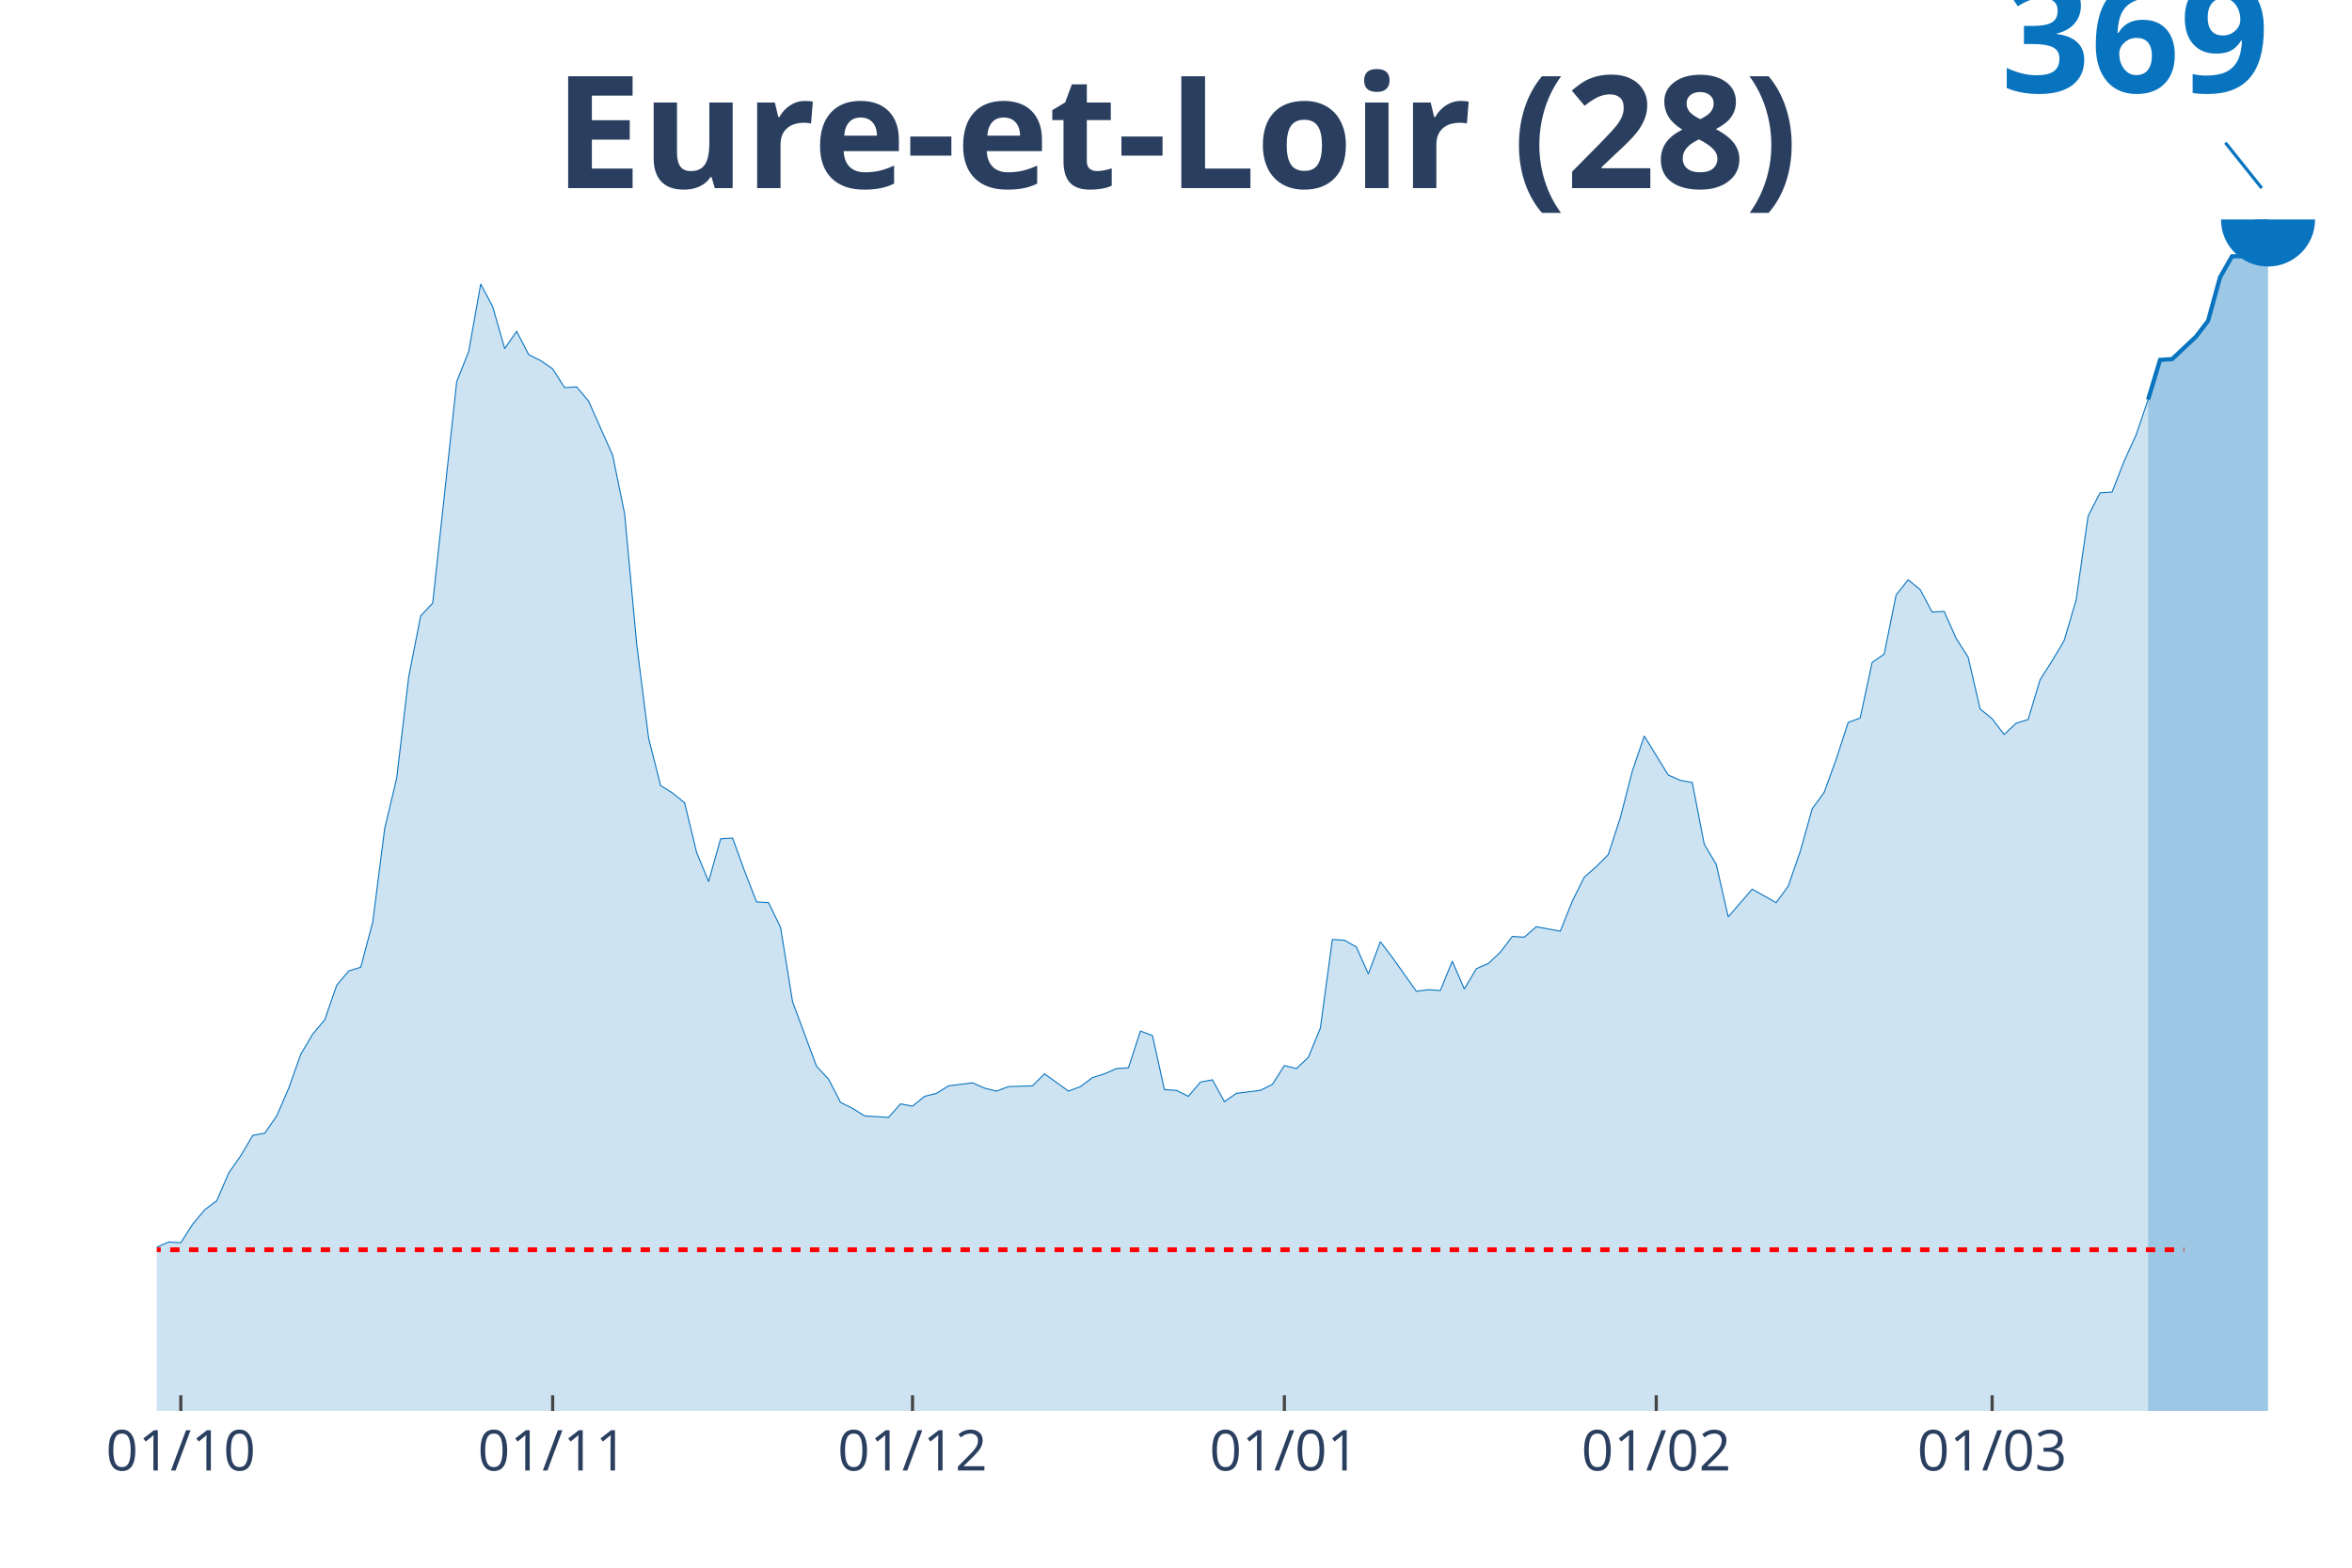
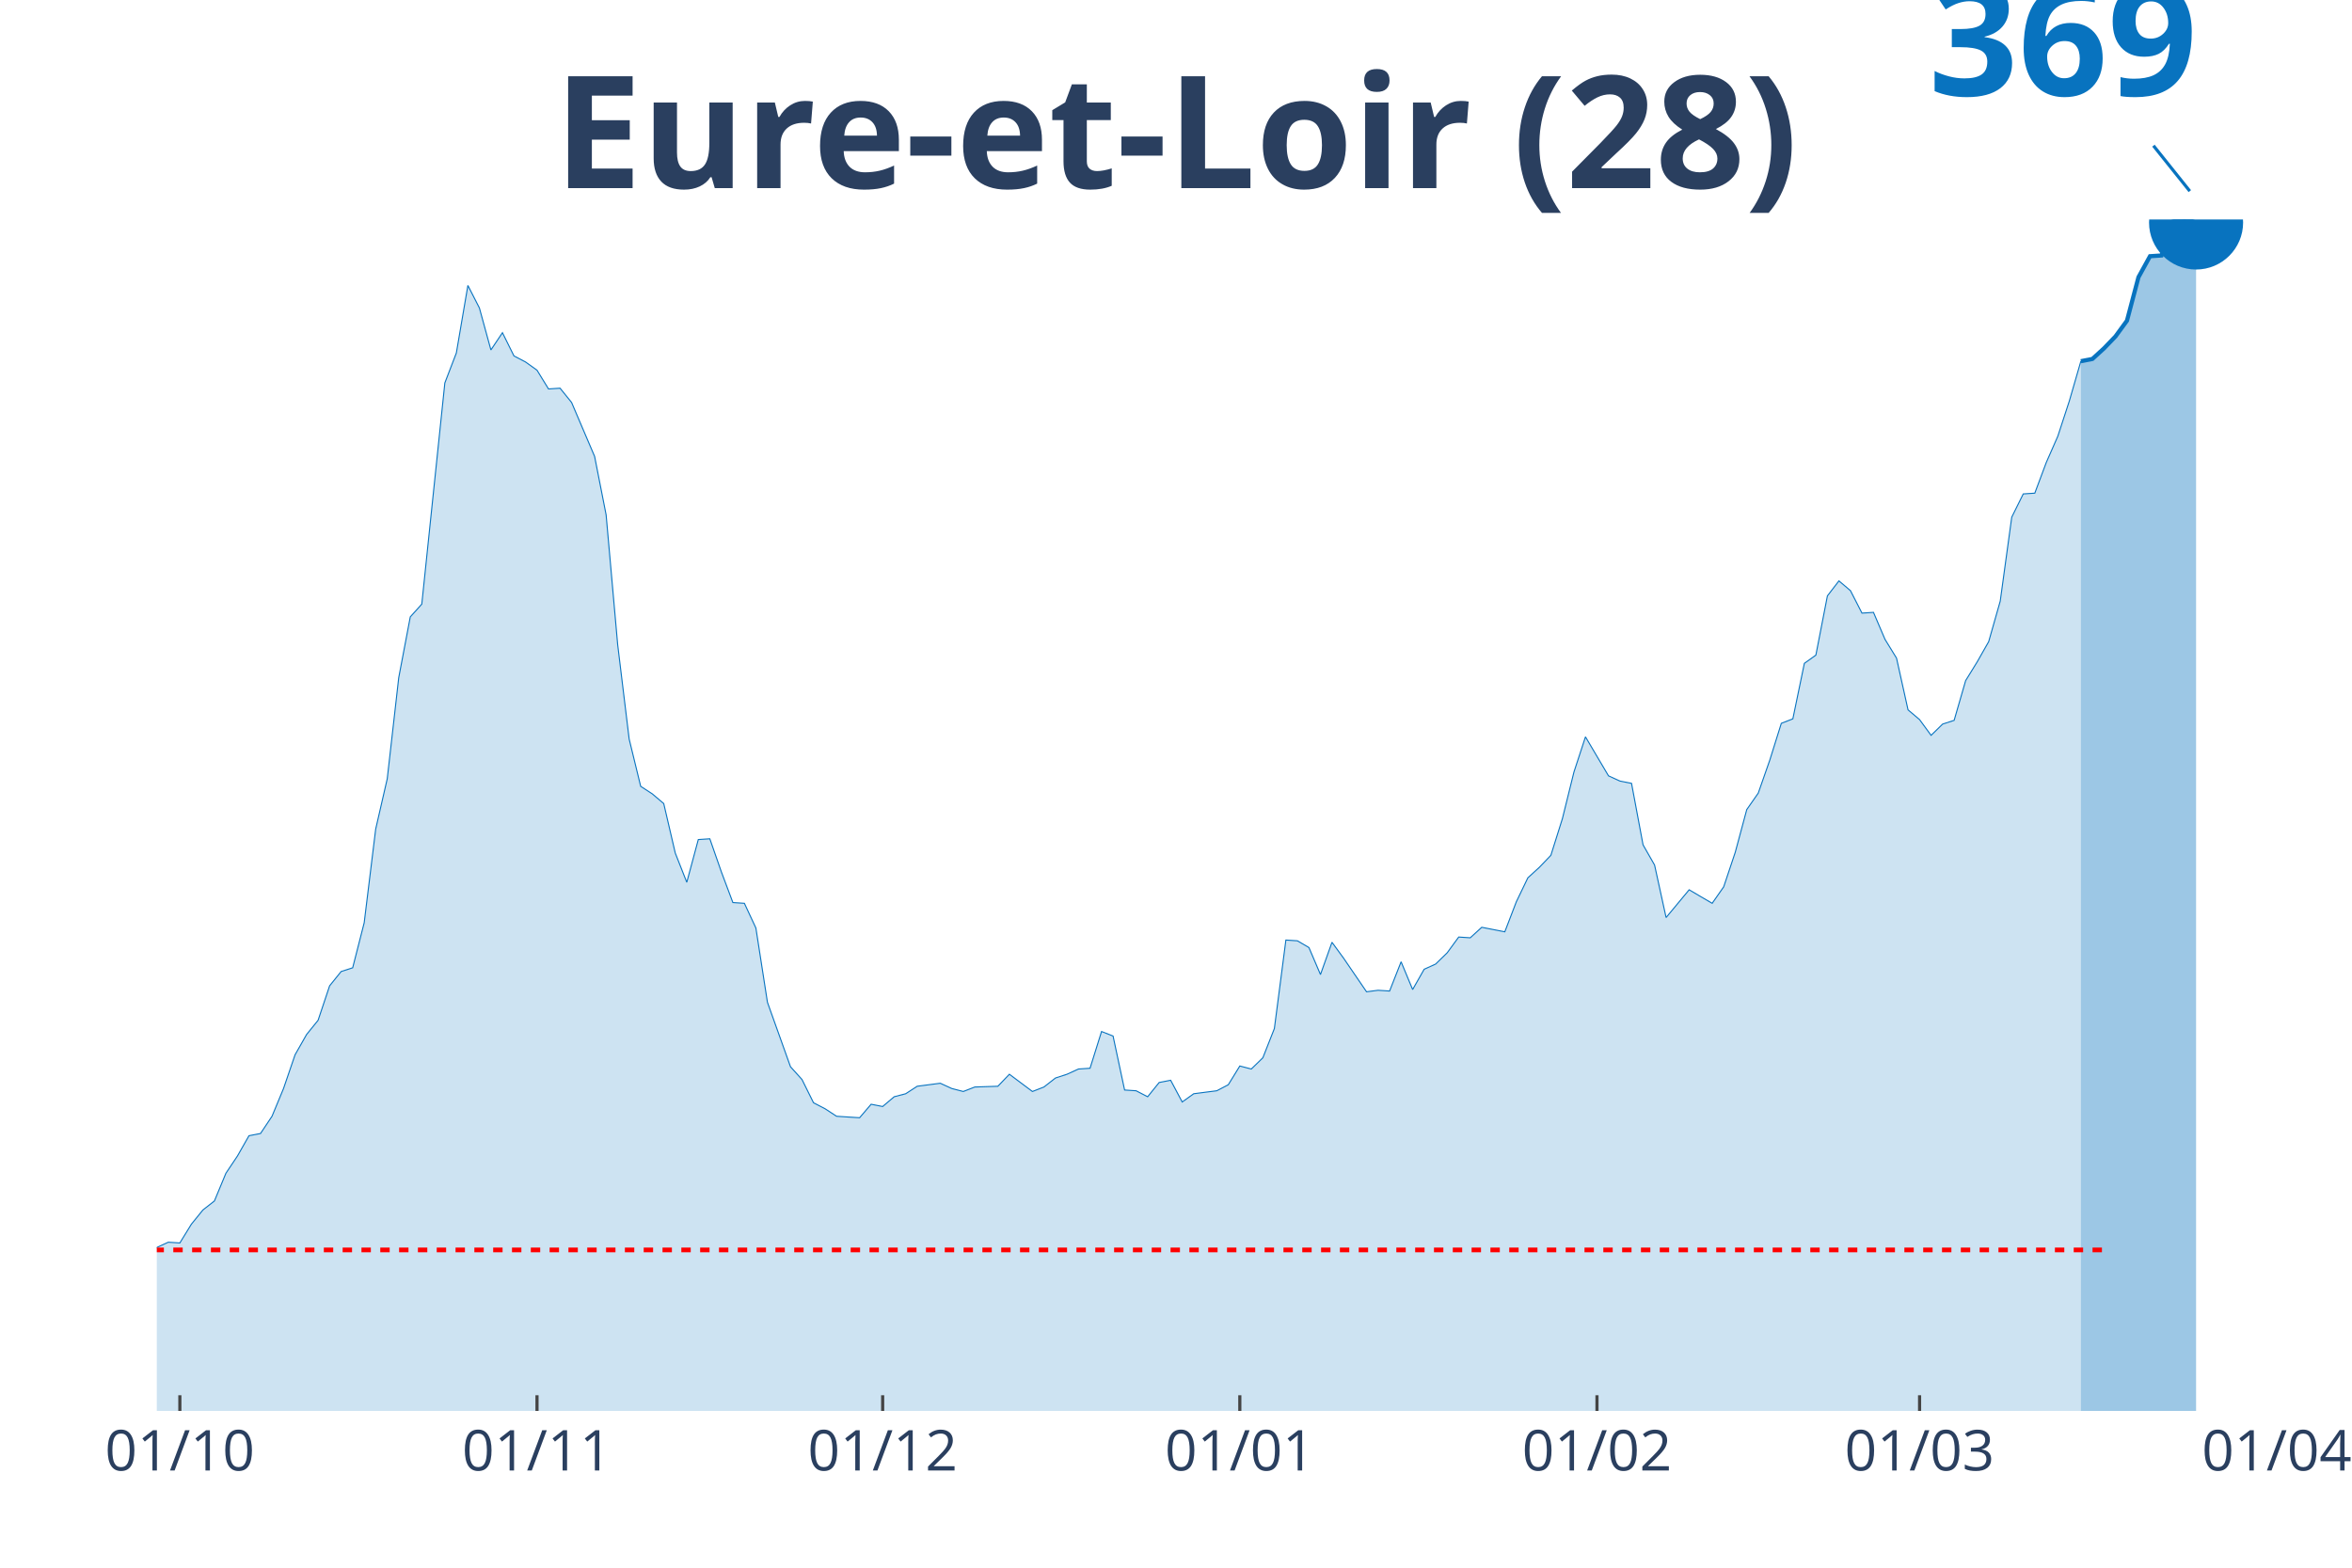
<svg xmlns="http://www.w3.org/2000/svg" class="main-svg" width="1125" height="750" style="" viewBox="0 0 750 500">
  <rect x="0" y="0" width="750" height="500" style="fill: rgb(0, 0, 0); fill-opacity: 0;" />
-   <defs id="defs-c3ce40">
+   <defs id="defs-574e0d">
    <g class="clips">
-       <clipPath id="clipc3ce40xyplot" class="plotclip">
-         <rect width="700" height="380" />
+       <clipPath id="clip574e0dxyplot" class="plotclip">
+         <rect width="676" height="380" />
      </clipPath>
-       <clipPath class="axesclip" id="clipc3ce40x">
-         <rect x="50" y="0" width="700" height="500" />
+       <clipPath class="axesclip" id="clip574e0dx">
+         <rect x="50" y="0" width="676" height="500" />
      </clipPath>
-       <clipPath class="axesclip" id="clipc3ce40y">
+       <clipPath class="axesclip" id="clip574e0dy">
        <rect x="0" y="70" width="750" height="380" />
      </clipPath>
-       <clipPath class="axesclip" id="clipc3ce40xy">
-         <rect x="50" y="70" width="700" height="380" />
+       <clipPath class="axesclip" id="clip574e0dxy">
+         <rect x="50" y="70" width="676" height="380" />
      </clipPath>
    </g>
    <g class="gradients" />
  </defs>
  <g class="bglayer">
-     <rect class="bg" x="50" y="70" width="700" height="380" style="fill: rgb(0, 0, 0); fill-opacity: 0; stroke-width: 0;" />
+     <rect class="bg" x="50" y="70" width="676" height="380" style="fill: rgb(0, 0, 0); fill-opacity: 0; stroke-width: 0;" />
  </g>
  <g class="layer-below">
    <g class="imagelayer" />
    <g class="shapelayer" />
  </g>
  <g class="cartesianlayer">
    <g class="subplot xy">
      <g class="layer-subplot">
        <g class="shapelayer" />
        <g class="imagelayer" />
      </g>
      <g class="gridlayer">
        <g class="x">
-           <path class="xgrid crisp" transform="translate(57.65,0)" d="M0,70v380" style="stroke: rgb(255, 255, 255); stroke-opacity: 1; stroke-width: 1px;" />
-           <path class="xgrid crisp" transform="translate(176.23,0)" d="M0,70v380" style="stroke: rgb(255, 255, 255); stroke-opacity: 1; stroke-width: 1px;" />
-           <path class="xgrid crisp" transform="translate(290.98,0)" d="M0,70v380" style="stroke: rgb(255, 255, 255); stroke-opacity: 1; stroke-width: 1px;" />
-           <path class="xgrid crisp" transform="translate(409.56,0)" d="M0,70v380" style="stroke: rgb(255, 255, 255); stroke-opacity: 1; stroke-width: 1px;" />
-           <path class="xgrid crisp" transform="translate(528.14,0)" d="M0,70v380" style="stroke: rgb(255, 255, 255); stroke-opacity: 1; stroke-width: 1px;" />
-           <path class="xgrid crisp" transform="translate(635.25,0)" d="M0,70v380" style="stroke: rgb(255, 255, 255); stroke-opacity: 1; stroke-width: 1px;" />
+           <path class="xgrid crisp" transform="translate(57.35,0)" d="M0,70v380" style="stroke: rgb(255, 255, 255); stroke-opacity: 1; stroke-width: 1px;" />
+           <path class="xgrid crisp" transform="translate(171.24,0)" d="M0,70v380" style="stroke: rgb(255, 255, 255); stroke-opacity: 1; stroke-width: 1px;" />
+           <path class="xgrid crisp" transform="translate(281.46,0)" d="M0,70v380" style="stroke: rgb(255, 255, 255); stroke-opacity: 1; stroke-width: 1px;" />
+           <path class="xgrid crisp" transform="translate(395.35,0)" d="M0,70v380" style="stroke: rgb(255, 255, 255); stroke-opacity: 1; stroke-width: 1px;" />
+           <path class="xgrid crisp" transform="translate(509.24,0)" d="M0,70v380" style="stroke: rgb(255, 255, 255); stroke-opacity: 1; stroke-width: 1px;" />
+           <path class="xgrid crisp" transform="translate(612.11,0)" d="M0,70v380" style="stroke: rgb(255, 255, 255); stroke-opacity: 1; stroke-width: 1px;" />
        </g>
        <g class="y" />
      </g>
      <g class="zerolinelayer" />
      <path class="xlines-below" />
      <path class="ylines-below" />
      <g class="overlines-below" />
      <g class="xaxislayer-below" />
      <g class="yaxislayer-below" />
      <g class="overaxes-below" />
-       <g class="plot" transform="translate(50, 70)" clip-path="url('#clipc3ce40xyplot')">
+       <g class="plot" transform="translate(50, 70)" clip-path="url('#clip574e0dxyplot')">
        <g class="scatterlayer mlayer">
-           <g class="trace scatter tracec8a72e" style="stroke-miterlimit: 2;">
+           <g class="trace scatter trace41ffc6" style="stroke-miterlimit: 2;">
            <g class="fills">
              <g>
-                 <path class="js-fill" d="M634.97,380L-520.22,380L-520.22,372.58L-501.09,375.69L-497.27,376.41L-466.67,374.49L-462.84,375.21L-443.72,374.49L-439.89,375.45L-416.94,375.69L-413.11,375.93L-390.16,378.8L-386.34,378.8L-348.09,374.49L-344.26,374.25L-340.44,374.25L-336.61,369.7L-313.66,373.3L-309.84,377.84L-279.23,378.8L-275.41,377.13L-225.68,372.1L-221.86,370.18L-218.03,367.55L-214.21,368.75L-195.08,366.59L-191.26,362.52L-175.96,358.93L-172.13,356.06L-164.48,359.65L-160.66,356.53L-149.18,356.77L-145.36,356.29L-133.88,353.42L-130.05,353.42L-118.58,350.79L-114.75,348.63L-99.45,341.45L-95.63,335.94L-91.8,324.93L-87.98,324.45L-76.5,323.73L-72.68,323.73L-68.85,325.41L-65.03,334.51L-61.2,329.72L-57.38,328.76L-53.55,329L-49.73,327.8L-45.9,328.28L-42.08,326.36L-38.25,325.41L-34.43,327.32L-30.6,325.41L-26.78,325.65L-22.95,327.32L-19.13,326.84L-15.3,328.76L-11.48,326.6L-7.65,329.48L-3.83,333.55L0,327.8L3.83,326.12L7.65,326.36L11.48,320.38L15.3,315.83L19.13,312.96L22.95,304.1L26.78,298.59L30.6,292.12L34.43,291.41L38.25,285.9L42.08,277.04L45.9,266.26L49.73,259.8L53.55,255.25L57.38,244.23L61.2,239.68L65.03,238.49L68.85,224.12L72.68,194.19L76.5,178.15L80.33,145.82L84.15,126.43L87.98,122.36L95.63,51.72L99.45,42.14L103.28,20.59L107.1,27.78L110.93,41.18L114.75,35.68L118.58,43.1L122.4,45.02L126.23,47.65L130.05,53.64L133.88,53.4L137.7,57.95L145.36,75.19L149.18,93.86L153.01,135.29L156.83,165.46L160.66,180.54L164.48,182.94L168.31,186.05L172.13,201.85L175.96,211.19L179.78,197.54L183.61,197.3L187.43,207.84L191.26,217.66L195.08,217.9L198.91,225.8L202.73,249.5L210.38,270.09L214.21,274.17L218.03,281.59L221.86,283.5L225.68,285.9L229.51,286.14L233.33,286.38L237.16,282.07L240.98,282.79L244.81,279.67L248.63,278.71L252.46,276.32L260.11,275.36L263.93,277.04L267.76,278L271.58,276.56L279.23,276.32L283.06,272.49L290.71,278L294.54,276.56L298.36,273.69L302.19,272.49L306.01,270.81L309.84,270.57L313.66,258.84L317.49,260.28L321.31,277.52L325.14,277.76L328.96,279.67L332.79,275.12L336.61,274.4L340.44,281.35L344.26,278.71L348.09,278.24L351.91,277.76L355.74,275.84L359.56,269.86L363.39,270.81L367.21,267.22L371.04,257.88L374.86,229.63L378.69,229.87L382.51,232.02L386.34,240.64L390.16,230.35L393.99,235.37L401.64,246.15L405.46,245.67L409.29,245.91L413.11,236.57L416.94,245.43L420.77,238.97L424.59,237.29L428.42,233.7L432.24,228.67L436.07,228.91L439.89,225.56L443.72,226.28L447.54,226.99L451.37,217.42L455.19,209.75L459.02,206.4L462.84,202.57L466.67,190.84L470.49,175.99L474.32,164.74L481.97,177.19L485.79,178.87L489.62,179.58L493.44,199.22L497.27,205.68L501.09,222.44L508.74,213.59L512.57,215.74L516.39,217.9L520.22,212.63L524.04,201.61L527.87,187.96L531.69,182.7L535.52,172.16L539.34,160.43L543.17,158.99L546.99,141.27L550.82,138.64L554.64,119.72L558.47,114.93L562.3,118.05L566.12,125.23L569.95,124.99L573.77,133.61L577.6,139.6L581.42,156.12L585.25,159.23L589.07,164.26L592.9,160.67L596.72,159.47L600.55,146.78L604.37,140.79L608.2,134.33L612.02,121.4L615.85,94.58L619.67,87.16L623.5,86.92L627.32,77.1L631.15,68.72L634.97,57.47" style="fill: rgb(8, 115, 191); fill-opacity: 0.2; stroke-width: 0;" />
+                 <path class="js-fill" d="M613.54,380L-499.65,380L-499.65,372.59L-481.28,375.7L-477.61,376.41L-448.22,374.5L-444.54,375.22L-426.17,374.5L-422.5,375.46L-400.46,375.7L-396.78,375.93L-374.74,378.8L-371.07,378.8L-334.33,374.5L-330.65,374.26L-326.98,374.26L-323.3,369.72L-301.26,373.3L-297.59,377.85L-268.2,378.8L-264.52,377.13L-216.76,372.11L-213.09,370.2L-209.41,367.56L-205.74,368.76L-187.37,366.61L-183.7,362.54L-169,358.96L-165.33,356.09L-157.98,359.67L-154.3,356.56L-143.28,356.8L-139.61,356.32L-128.59,353.46L-124.91,353.46L-113.89,350.82L-110.22,348.67L-95.52,341.5L-91.85,336L-88.17,325L-84.5,324.52L-73.48,323.8L-69.8,323.8L-66.13,325.48L-62.46,334.56L-58.78,329.78L-55.11,328.82L-51.43,329.06L-47.76,327.87L-44.09,328.34L-40.41,326.43L-36.74,325.48L-33.07,327.39L-29.39,325.48L-25.72,325.71L-22.04,327.39L-18.37,326.91L-14.7,328.82L-11.02,326.67L-7.35,329.54L-3.67,333.61L0,327.87L3.67,326.19L7.35,326.43L11.02,320.45L14.7,315.91L18.37,313.04L22.04,304.19L25.72,298.69L29.39,292.23L33.07,291.52L36.74,286.02L40.41,277.17L44.09,266.41L47.76,259.95L51.43,255.41L55.11,244.41L58.78,239.86L62.46,238.67L66.13,224.32L69.8,194.42L73.48,178.4L77.15,146.12L80.83,126.75L84.5,122.68L91.85,52.13L95.52,42.57L99.2,21.04L102.87,28.22L106.54,41.61L110.22,36.11L113.89,43.52L117.57,45.44L121.24,48.07L124.91,54.05L128.59,53.81L132.26,58.35L139.61,75.57L143.28,94.22L146.96,135.59L150.63,165.73L154.3,180.79L157.98,183.18L161.65,186.29L165.33,202.08L169,211.4L172.67,197.77L176.35,197.53L180.02,208.06L183.7,217.86L187.37,218.1L191.04,225.99L194.72,249.67L202.07,270.23L205.74,274.3L209.41,281.71L213.09,283.62L216.76,286.02L220.43,286.26L224.11,286.49L227.78,282.19L231.46,282.91L235.13,279.8L238.8,278.84L242.48,276.45L249.83,275.49L253.5,277.17L257.17,278.12L260.85,276.69L268.2,276.45L271.87,272.62L279.22,278.12L282.89,276.69L286.57,273.82L290.24,272.62L293.91,270.95L297.59,270.71L301.26,258.99L304.93,260.43L308.61,277.65L312.28,277.89L315.96,279.8L319.63,275.25L323.3,274.54L326.98,281.47L330.65,278.84L334.33,278.36L338,277.89L341.67,275.97L345.35,269.99L349.02,270.95L352.7,267.36L356.37,258.04L360.04,229.82L363.72,230.06L367.39,232.21L371.07,240.82L374.74,230.53L378.41,235.56L385.76,246.32L389.43,245.84L393.11,246.08L396.78,236.75L400.46,245.6L404.13,239.14L407.8,237.47L411.48,233.88L415.15,228.86L418.83,229.1L422.5,225.75L426.17,226.47L429.85,227.19L433.52,217.62L437.2,209.97L440.87,206.62L444.54,202.79L448.22,191.08L451.89,176.25L455.57,165.01L462.91,177.44L466.59,179.12L470.26,179.84L473.93,199.45L477.61,205.9L481.28,222.64L488.63,213.79L492.3,215.95L495.98,218.1L499.65,212.84L503.33,201.84L507,188.21L510.67,182.95L514.35,172.42L518.02,160.7L521.7,159.27L525.37,141.57L529.04,138.94L532.72,120.05L536.39,115.27L540.07,118.38L543.74,125.55L547.41,125.31L551.09,133.92L554.76,139.9L558.43,156.4L562.11,159.51L565.78,164.53L569.46,160.94L573.13,159.75L576.8,147.07L580.48,141.1L584.15,134.64L587.83,121.72L591.5,94.94L595.17,87.53L598.85,87.29L602.52,77.48L606.2,69.11L609.87,57.87L613.54,45.2" style="fill: rgb(8, 115, 191); fill-opacity: 0.2; stroke-width: 0;" />
              </g>
            </g>
            <g class="errorbars" />
            <g class="lines">
-               <path class="js-line" d="M-520.22,372.58L-501.09,375.69L-497.27,376.41L-466.67,374.49L-462.84,375.21L-443.72,374.49L-439.89,375.45L-416.94,375.69L-413.11,375.93L-390.16,378.8L-386.34,378.8L-348.09,374.49L-344.26,374.25L-340.44,374.25L-336.61,369.7L-313.66,373.3L-309.84,377.84L-279.23,378.8L-275.41,377.13L-225.68,372.1L-221.86,370.18L-218.03,367.55L-214.21,368.75L-195.08,366.59L-191.26,362.52L-175.96,358.93L-172.13,356.06L-164.48,359.65L-160.66,356.53L-149.18,356.77L-145.36,356.29L-133.88,353.42L-130.05,353.42L-118.58,350.79L-114.75,348.63L-99.45,341.45L-95.63,335.94L-91.8,324.93L-87.98,324.45L-76.5,323.73L-72.68,323.73L-68.85,325.41L-65.03,334.51L-61.2,329.72L-57.38,328.76L-53.55,329L-49.73,327.8L-45.9,328.28L-42.08,326.36L-38.25,325.41L-34.43,327.32L-30.6,325.41L-26.78,325.65L-22.95,327.32L-19.13,326.84L-15.3,328.76L-11.48,326.6L-7.65,329.48L-3.83,333.55L0,327.8L3.83,326.12L7.65,326.36L11.48,320.38L15.3,315.83L19.13,312.96L22.95,304.1L26.78,298.59L30.6,292.12L34.43,291.41L38.25,285.9L42.08,277.04L45.9,266.26L49.73,259.8L53.55,255.25L57.38,244.23L61.2,239.68L65.03,238.49L68.85,224.12L72.68,194.19L76.5,178.15L80.33,145.82L84.15,126.43L87.98,122.36L95.63,51.72L99.45,42.14L103.28,20.59L107.1,27.78L110.93,41.18L114.75,35.68L118.58,43.1L122.4,45.02L126.23,47.65L130.05,53.64L133.88,53.4L137.7,57.95L145.36,75.19L149.18,93.86L153.01,135.29L156.83,165.46L160.66,180.54L164.48,182.94L168.31,186.05L172.13,201.85L175.96,211.19L179.78,197.54L183.61,197.3L187.43,207.84L191.26,217.66L195.08,217.9L198.91,225.8L202.73,249.5L210.38,270.09L214.21,274.17L218.03,281.59L221.86,283.5L225.68,285.9L229.51,286.14L233.33,286.38L237.16,282.07L240.98,282.79L244.81,279.67L248.63,278.71L252.46,276.32L260.11,275.36L263.93,277.04L267.76,278L271.58,276.56L279.23,276.32L283.06,272.49L290.71,278L294.54,276.56L298.36,273.69L302.19,272.49L306.01,270.81L309.84,270.57L313.66,258.84L317.49,260.28L321.31,277.52L325.14,277.76L328.96,279.67L332.79,275.12L336.61,274.4L340.44,281.35L344.26,278.71L348.09,278.24L351.91,277.76L355.74,275.84L359.56,269.86L363.39,270.81L367.21,267.22L371.04,257.88L374.86,229.63L378.69,229.87L382.51,232.02L386.34,240.64L390.16,230.35L393.99,235.37L401.64,246.15L405.46,245.67L409.29,245.91L413.11,236.57L416.94,245.43L420.77,238.97L424.59,237.29L428.42,233.7L432.24,228.67L436.07,228.91L439.89,225.56L443.72,226.28L447.54,226.99L451.37,217.42L455.19,209.75L459.02,206.4L462.84,202.57L466.67,190.84L470.49,175.99L474.32,164.74L481.97,177.19L485.79,178.87L489.62,179.58L493.44,199.22L497.27,205.68L501.09,222.44L508.74,213.59L512.57,215.74L516.39,217.9L520.22,212.63L524.04,201.61L527.87,187.96L531.69,182.7L535.52,172.16L539.34,160.43L543.17,158.99L546.99,141.27L550.82,138.64L554.64,119.72L558.47,114.93L562.3,118.05L566.12,125.23L569.95,124.99L573.77,133.61L577.6,139.6L581.42,156.12L585.25,159.23L589.07,164.26L592.9,160.67L596.72,159.47L600.55,146.78L604.37,140.79L608.2,134.33L612.02,121.4L615.85,94.58L619.67,87.16L623.5,86.92L627.32,77.1L631.15,68.72L634.97,57.47" style="vector-effect: non-scaling-stroke; fill: none; stroke: rgb(8, 115, 191); stroke-opacity: 1; stroke-width: 0.5px; opacity: 1;" />
+               <path class="js-line" d="M-499.65,372.59L-481.28,375.7L-477.61,376.41L-448.22,374.5L-444.54,375.22L-426.17,374.5L-422.5,375.46L-400.46,375.7L-396.78,375.93L-374.74,378.8L-371.07,378.8L-334.33,374.5L-330.65,374.26L-326.98,374.26L-323.3,369.72L-301.26,373.3L-297.59,377.85L-268.2,378.8L-264.52,377.13L-216.76,372.11L-213.09,370.2L-209.41,367.56L-205.74,368.76L-187.37,366.61L-183.7,362.54L-169,358.96L-165.33,356.09L-157.98,359.67L-154.3,356.56L-143.28,356.8L-139.61,356.32L-128.59,353.46L-124.91,353.46L-113.89,350.82L-110.22,348.67L-95.52,341.5L-91.85,336L-88.17,325L-84.5,324.52L-73.48,323.8L-69.8,323.8L-66.13,325.48L-62.46,334.56L-58.78,329.78L-55.11,328.82L-51.43,329.06L-47.76,327.87L-44.09,328.34L-40.41,326.43L-36.74,325.48L-33.07,327.39L-29.39,325.48L-25.72,325.71L-22.04,327.39L-18.37,326.91L-14.7,328.82L-11.02,326.67L-7.35,329.54L-3.67,333.61L0,327.87L3.67,326.19L7.35,326.43L11.02,320.45L14.7,315.91L18.37,313.04L22.04,304.19L25.72,298.69L29.39,292.23L33.07,291.52L36.74,286.02L40.41,277.17L44.09,266.41L47.76,259.95L51.43,255.41L55.11,244.41L58.78,239.86L62.46,238.67L66.13,224.32L69.8,194.42L73.48,178.4L77.15,146.12L80.83,126.75L84.5,122.68L91.85,52.13L95.52,42.57L99.2,21.04L102.87,28.22L106.54,41.61L110.22,36.11L113.89,43.52L117.57,45.44L121.24,48.07L124.91,54.05L128.59,53.81L132.26,58.35L139.61,75.57L143.28,94.22L146.96,135.59L150.63,165.73L154.3,180.79L157.98,183.18L161.65,186.29L165.33,202.08L169,211.4L172.67,197.77L176.35,197.53L180.02,208.06L183.7,217.86L187.37,218.1L191.04,225.99L194.72,249.67L202.07,270.23L205.74,274.3L209.41,281.71L213.09,283.62L216.76,286.02L220.43,286.26L224.11,286.49L227.78,282.19L231.46,282.91L235.13,279.8L238.8,278.84L242.48,276.45L249.83,275.49L253.5,277.17L257.17,278.12L260.85,276.69L268.2,276.45L271.87,272.62L279.22,278.12L282.89,276.69L286.57,273.82L290.24,272.62L293.91,270.95L297.59,270.71L301.26,258.99L304.93,260.43L308.61,277.65L312.28,277.89L315.96,279.8L319.63,275.25L323.3,274.54L326.98,281.47L330.65,278.84L334.33,278.36L338,277.89L341.67,275.97L345.35,269.99L349.02,270.95L352.7,267.36L356.37,258.04L360.04,229.82L363.72,230.06L367.39,232.21L371.07,240.82L374.74,230.53L378.41,235.56L385.76,246.32L389.43,245.84L393.11,246.08L396.78,236.75L400.46,245.6L404.13,239.14L407.8,237.47L411.48,233.88L415.15,228.86L418.83,229.1L422.5,225.75L426.17,226.47L429.85,227.19L433.52,217.62L437.2,209.97L440.87,206.62L444.54,202.79L448.22,191.08L451.89,176.25L455.57,165.01L462.91,177.44L466.59,179.12L470.26,179.84L473.93,199.45L477.61,205.9L481.28,222.64L488.63,213.79L492.3,215.95L495.98,218.1L499.65,212.84L503.33,201.84L507,188.21L510.67,182.95L514.35,172.42L518.02,160.7L521.7,159.27L525.37,141.57L529.04,138.94L532.72,120.05L536.39,115.27L540.07,118.38L543.74,125.55L547.41,125.31L551.09,133.92L554.76,139.9L558.43,156.4L562.11,159.51L565.78,164.53L569.46,160.94L573.13,159.75L576.8,147.07L580.48,141.1L584.15,134.64L587.83,121.72L591.5,94.94L595.17,87.53L598.85,87.29L602.52,77.48L606.2,69.11L609.87,57.87L613.54,45.2" style="vector-effect: non-scaling-stroke; fill: none; stroke: rgb(8, 115, 191); stroke-opacity: 1; stroke-width: 0.5px; opacity: 1;" />
            </g>
            <g class="points" />
            <g class="text" />
          </g>
-           <g class="trace scatter trace908269" style="stroke-miterlimit: 2;">
+           <g class="trace scatter trace6c0947" style="stroke-miterlimit: 2;">
            <g class="fills">
              <g>
-                 <path class="js-fill" d="M673.22,380L634.97,380L634.97,57.47L638.8,44.78L642.62,44.54L650.27,37.35L654.1,32.33L657.92,18.44L661.75,11.73L665.57,11.73L669.4,0.72L673.22,0" style="fill: rgb(8, 115, 191); fill-opacity: 0.4; stroke-width: 0;" />
+                 <path class="js-fill" d="M650.28,380L613.54,380L613.54,45.2L617.22,44.48L620.89,41.13L624.57,37.31L628.24,32.28L631.91,18.41L635.59,11.72L639.26,11.48L642.93,0.72L646.61,0L650.28,0.96" style="fill: rgb(8, 115, 191); fill-opacity: 0.4; stroke-width: 0;" />
              </g>
            </g>
            <g class="errorbars" />
            <g class="lines">
-               <path class="js-line" d="M634.97,57.47L638.8,44.78L642.62,44.54L650.27,37.35L654.1,32.33L657.92,18.44L661.75,11.73L665.57,11.73L669.4,0.72L673.22,0" style="vector-effect: non-scaling-stroke; fill: none; stroke: rgb(8, 115, 191); stroke-opacity: 1; stroke-width: 2px; opacity: 1;" />
+               <path class="js-line" d="M613.54,45.2L617.22,44.48L620.89,41.13L624.57,37.31L628.24,32.28L631.91,18.41L635.59,11.72L639.26,11.48L642.93,0.72L646.61,0L650.28,0.96" style="vector-effect: non-scaling-stroke; fill: none; stroke: rgb(8, 115, 191); stroke-opacity: 1; stroke-width: 2px; opacity: 1;" />
            </g>
            <g class="points" />
            <g class="text" />
          </g>
-           <g class="trace scatter trace378b50" style="stroke-miterlimit: 2; opacity: 1;">
+           <g class="trace scatter trace89d5f5" style="stroke-miterlimit: 2; opacity: 1;">
            <g class="fills" />
            <g class="errorbars" />
            <g class="lines" />
            <g class="points">
-               <path class="point" transform="translate(673.22,0)" d="M15,0A15,15 0 1,1 0,-15A15,15 0 0,1 15,0Z" style="opacity: 1; stroke-width: 0px; fill: rgb(8, 115, 191); fill-opacity: 1;" />
+               <path class="point" transform="translate(650.28,0.96)" d="M15,0A15,15 0 1,1 0,-15A15,15 0 0,1 15,0Z" style="opacity: 1; stroke-width: 0px; fill: rgb(8, 115, 191); fill-opacity: 1;" />
            </g>
            <g class="text" />
          </g>
        </g>
      </g>
      <g class="overplot" />
      <path class="xlines-above crisp" style="fill: none; stroke-width: 1px; stroke: rgb(0, 0, 0); stroke-opacity: 0;" d="" />
      <path class="ylines-above crisp" style="fill: none;" d="M0,0" />
      <g class="overlines-above" />
      <g class="xaxislayer-above">
-         <path class="xtick ticks crisp" d="M0,450v-5" transform="translate(57.65,0)" style="stroke: rgb(68, 68, 68); stroke-opacity: 1; stroke-width: 1px;" />
-         <path class="xtick ticks crisp" d="M0,450v-5" transform="translate(176.23,0)" style="stroke: rgb(68, 68, 68); stroke-opacity: 1; stroke-width: 1px;" />
-         <path class="xtick ticks crisp" d="M0,450v-5" transform="translate(290.98,0)" style="stroke: rgb(68, 68, 68); stroke-opacity: 1; stroke-width: 1px;" />
-         <path class="xtick ticks crisp" d="M0,450v-5" transform="translate(409.56,0)" style="stroke: rgb(68, 68, 68); stroke-opacity: 1; stroke-width: 1px;" />
-         <path class="xtick ticks crisp" d="M0,450v-5" transform="translate(528.14,0)" style="stroke: rgb(68, 68, 68); stroke-opacity: 1; stroke-width: 1px;" />
-         <path class="xtick ticks crisp" d="M0,450v-5" transform="translate(635.25,0)" style="stroke: rgb(68, 68, 68); stroke-opacity: 1; stroke-width: 1px;" />
+         <path class="xtick ticks crisp" d="M0,450v-5" transform="translate(57.35,0)" style="stroke: rgb(68, 68, 68); stroke-opacity: 1; stroke-width: 1px;" />
+         <path class="xtick ticks crisp" d="M0,450v-5" transform="translate(171.24,0)" style="stroke: rgb(68, 68, 68); stroke-opacity: 1; stroke-width: 1px;" />
+         <path class="xtick ticks crisp" d="M0,450v-5" transform="translate(281.46,0)" style="stroke: rgb(68, 68, 68); stroke-opacity: 1; stroke-width: 1px;" />
+         <path class="xtick ticks crisp" d="M0,450v-5" transform="translate(395.35,0)" style="stroke: rgb(68, 68, 68); stroke-opacity: 1; stroke-width: 1px;" />
+         <path class="xtick ticks crisp" d="M0,450v-5" transform="translate(509.24,0)" style="stroke: rgb(68, 68, 68); stroke-opacity: 1; stroke-width: 1px;" />
+         <path class="xtick ticks crisp" d="M0,450v-5" transform="translate(612.11,0)" style="stroke: rgb(68, 68, 68); stroke-opacity: 1; stroke-width: 1px;" />
        <g class="xtick">
-           <text text-anchor="middle" x="0" y="469" transform="translate(57.65,0)" style="font-family: 'Open Sans', verdana, arial, sans-serif; font-size: 18px; fill: rgb(42, 63, 95); fill-opacity: 1; white-space: pre;">01/10</text>
+           <text text-anchor="middle" x="0" y="469" transform="translate(57.35,0)" style="font-family: 'Open Sans', verdana, arial, sans-serif; font-size: 18px; fill: rgb(42, 63, 95); fill-opacity: 1; white-space: pre;">01/10</text>
        </g>
        <g class="xtick">
-           <text text-anchor="middle" x="0" y="469" transform="translate(176.23,0)" style="font-family: 'Open Sans', verdana, arial, sans-serif; font-size: 18px; fill: rgb(42, 63, 95); fill-opacity: 1; white-space: pre;">01/11</text>
+           <text text-anchor="middle" x="0" y="469" transform="translate(171.24,0)" style="font-family: 'Open Sans', verdana, arial, sans-serif; font-size: 18px; fill: rgb(42, 63, 95); fill-opacity: 1; white-space: pre;">01/11</text>
        </g>
        <g class="xtick">
-           <text text-anchor="middle" x="0" y="469" transform="translate(290.98,0)" style="font-family: 'Open Sans', verdana, arial, sans-serif; font-size: 18px; fill: rgb(42, 63, 95); fill-opacity: 1; white-space: pre;">01/12</text>
+           <text text-anchor="middle" x="0" y="469" transform="translate(281.46,0)" style="font-family: 'Open Sans', verdana, arial, sans-serif; font-size: 18px; fill: rgb(42, 63, 95); fill-opacity: 1; white-space: pre;">01/12</text>
        </g>
        <g class="xtick">
-           <text text-anchor="middle" x="0" y="469" transform="translate(409.56,0)" style="font-family: 'Open Sans', verdana, arial, sans-serif; font-size: 18px; fill: rgb(42, 63, 95); fill-opacity: 1; white-space: pre;">01/01</text>
+           <text text-anchor="middle" x="0" y="469" transform="translate(395.35,0)" style="font-family: 'Open Sans', verdana, arial, sans-serif; font-size: 18px; fill: rgb(42, 63, 95); fill-opacity: 1; white-space: pre;">01/01</text>
        </g>
        <g class="xtick">
-           <text text-anchor="middle" x="0" y="469" transform="translate(528.14,0)" style="font-family: 'Open Sans', verdana, arial, sans-serif; font-size: 18px; fill: rgb(42, 63, 95); fill-opacity: 1; white-space: pre;">01/02</text>
+           <text text-anchor="middle" x="0" y="469" transform="translate(509.24,0)" style="font-family: 'Open Sans', verdana, arial, sans-serif; font-size: 18px; fill: rgb(42, 63, 95); fill-opacity: 1; white-space: pre;">01/02</text>
        </g>
        <g class="xtick">
-           <text text-anchor="middle" x="0" y="469" transform="translate(635.25,0)" style="font-family: 'Open Sans', verdana, arial, sans-serif; font-size: 18px; fill: rgb(42, 63, 95); fill-opacity: 1; white-space: pre;">01/03</text>
+           <text text-anchor="middle" x="0" y="469" transform="translate(612.11,0)" style="font-family: 'Open Sans', verdana, arial, sans-serif; font-size: 18px; fill: rgb(42, 63, 95); fill-opacity: 1; white-space: pre;">01/03</text>
+         </g>
+         <g class="xtick">
+           <text text-anchor="middle" x="0" y="469" transform="translate(726,0)" style="font-family: 'Open Sans', verdana, arial, sans-serif; font-size: 18px; fill: rgb(42, 63, 95); fill-opacity: 1; white-space: pre;">01/04</text>
        </g>
      </g>
      <g class="yaxislayer-above" />
      <g class="overaxes-above" />
    </g>
  </g>
  <g class="polarlayer" />
  <g class="ternarylayer" />
  <g class="geolayer" />
  <g class="funnelarealayer" />
  <g class="pielayer" />
  <g class="treemaplayer" />
  <g class="sunburstlayer" />
  <g class="glimages" />
-   <defs id="topdefs-c3ce40">
+   <defs id="topdefs-574e0d">
    <g class="clips" />
  </defs>
  <g class="layer-above">
    <g class="imagelayer" />
    <g class="shapelayer">
-       <path data-index="0" fill-rule="evenodd" d="M-2099.73,398.59L696.45,398.59" clip-path="url('#clipc3ce40xy')" style="opacity: 1; stroke: rgb(255, 0, 0); stroke-opacity: 1; fill: rgb(0, 0, 0); fill-opacity: 0; stroke-dasharray: 3px, 3px; stroke-width: 1.5px;" />
+       <path data-index="0" fill-rule="evenodd" d="M-2014.74,398.65L670.89,398.65" clip-path="url('#clip574e0dxy')" style="opacity: 1; stroke: rgb(255, 0, 0); stroke-opacity: 1; fill: rgb(0, 0, 0); fill-opacity: 0; stroke-dasharray: 3px, 3px; stroke-width: 1.5px;" />
    </g>
  </g>
  <g class="infolayer">
    <g class="g-gtitle">
      <text class="gtitle" x="375" y="25" text-anchor="middle" dy="0.7em" style="font-family: 'Open Sans', verdana, arial, sans-serif; font-size: 50px; fill: rgb(42, 63, 95); opacity: 1; font-weight: normal; white-space: pre;">
        <tspan style="font-weight:bold">Eure-et-Loir (28)</tspan>
      </text>
    </g>
    <g class="g-xtitle" />
    <g class="annotation" data-index="0" style="opacity: 1;">
-       <g class="annotation-text-g" transform="rotate(0,681.22,10)">
-         <g class="cursor-pointer" transform="translate(623, -26)">
+       <g class="annotation-text-g" transform="rotate(0,658.28,10.96)">
+         <g class="cursor-pointer" transform="translate(600, -25)">
          <rect class="bg" x="0.5" y="0.5" width="115" height="71" style="stroke-width: 1px; stroke: rgb(0, 0, 0); stroke-opacity: 0; fill: rgb(255, 255, 255); fill-opacity: 0.6;" />
          <text class="annotation-text" text-anchor="middle" x="57.812" y="55.5" style="font-family: 'Open Sans', verdana, arial, sans-serif; font-size: 50px; fill: rgb(8, 115, 191); fill-opacity: 1; white-space: pre;">
            <tspan style="font-weight:bold">369 </tspan>
          </text>
        </g>
      </g>
      <g class="annotation-arrow-g" style="opacity: 1;">
-         <path d="M709.62,45.5L721.22,60" style="stroke-width: 1px; stroke: rgb(8, 115, 191); stroke-opacity: 1; stroke-dasharray: 0px, 0px, 18.569px, 18.569px;" />
+         <path d="M686.68,46.46L698.28,60.96" style="stroke-width: 1px; stroke: rgb(8, 115, 191); stroke-opacity: 1; stroke-dasharray: 0px, 0px, 18.569px, 18.569px;" />
      </g>
    </g>
  </g>
</svg>
